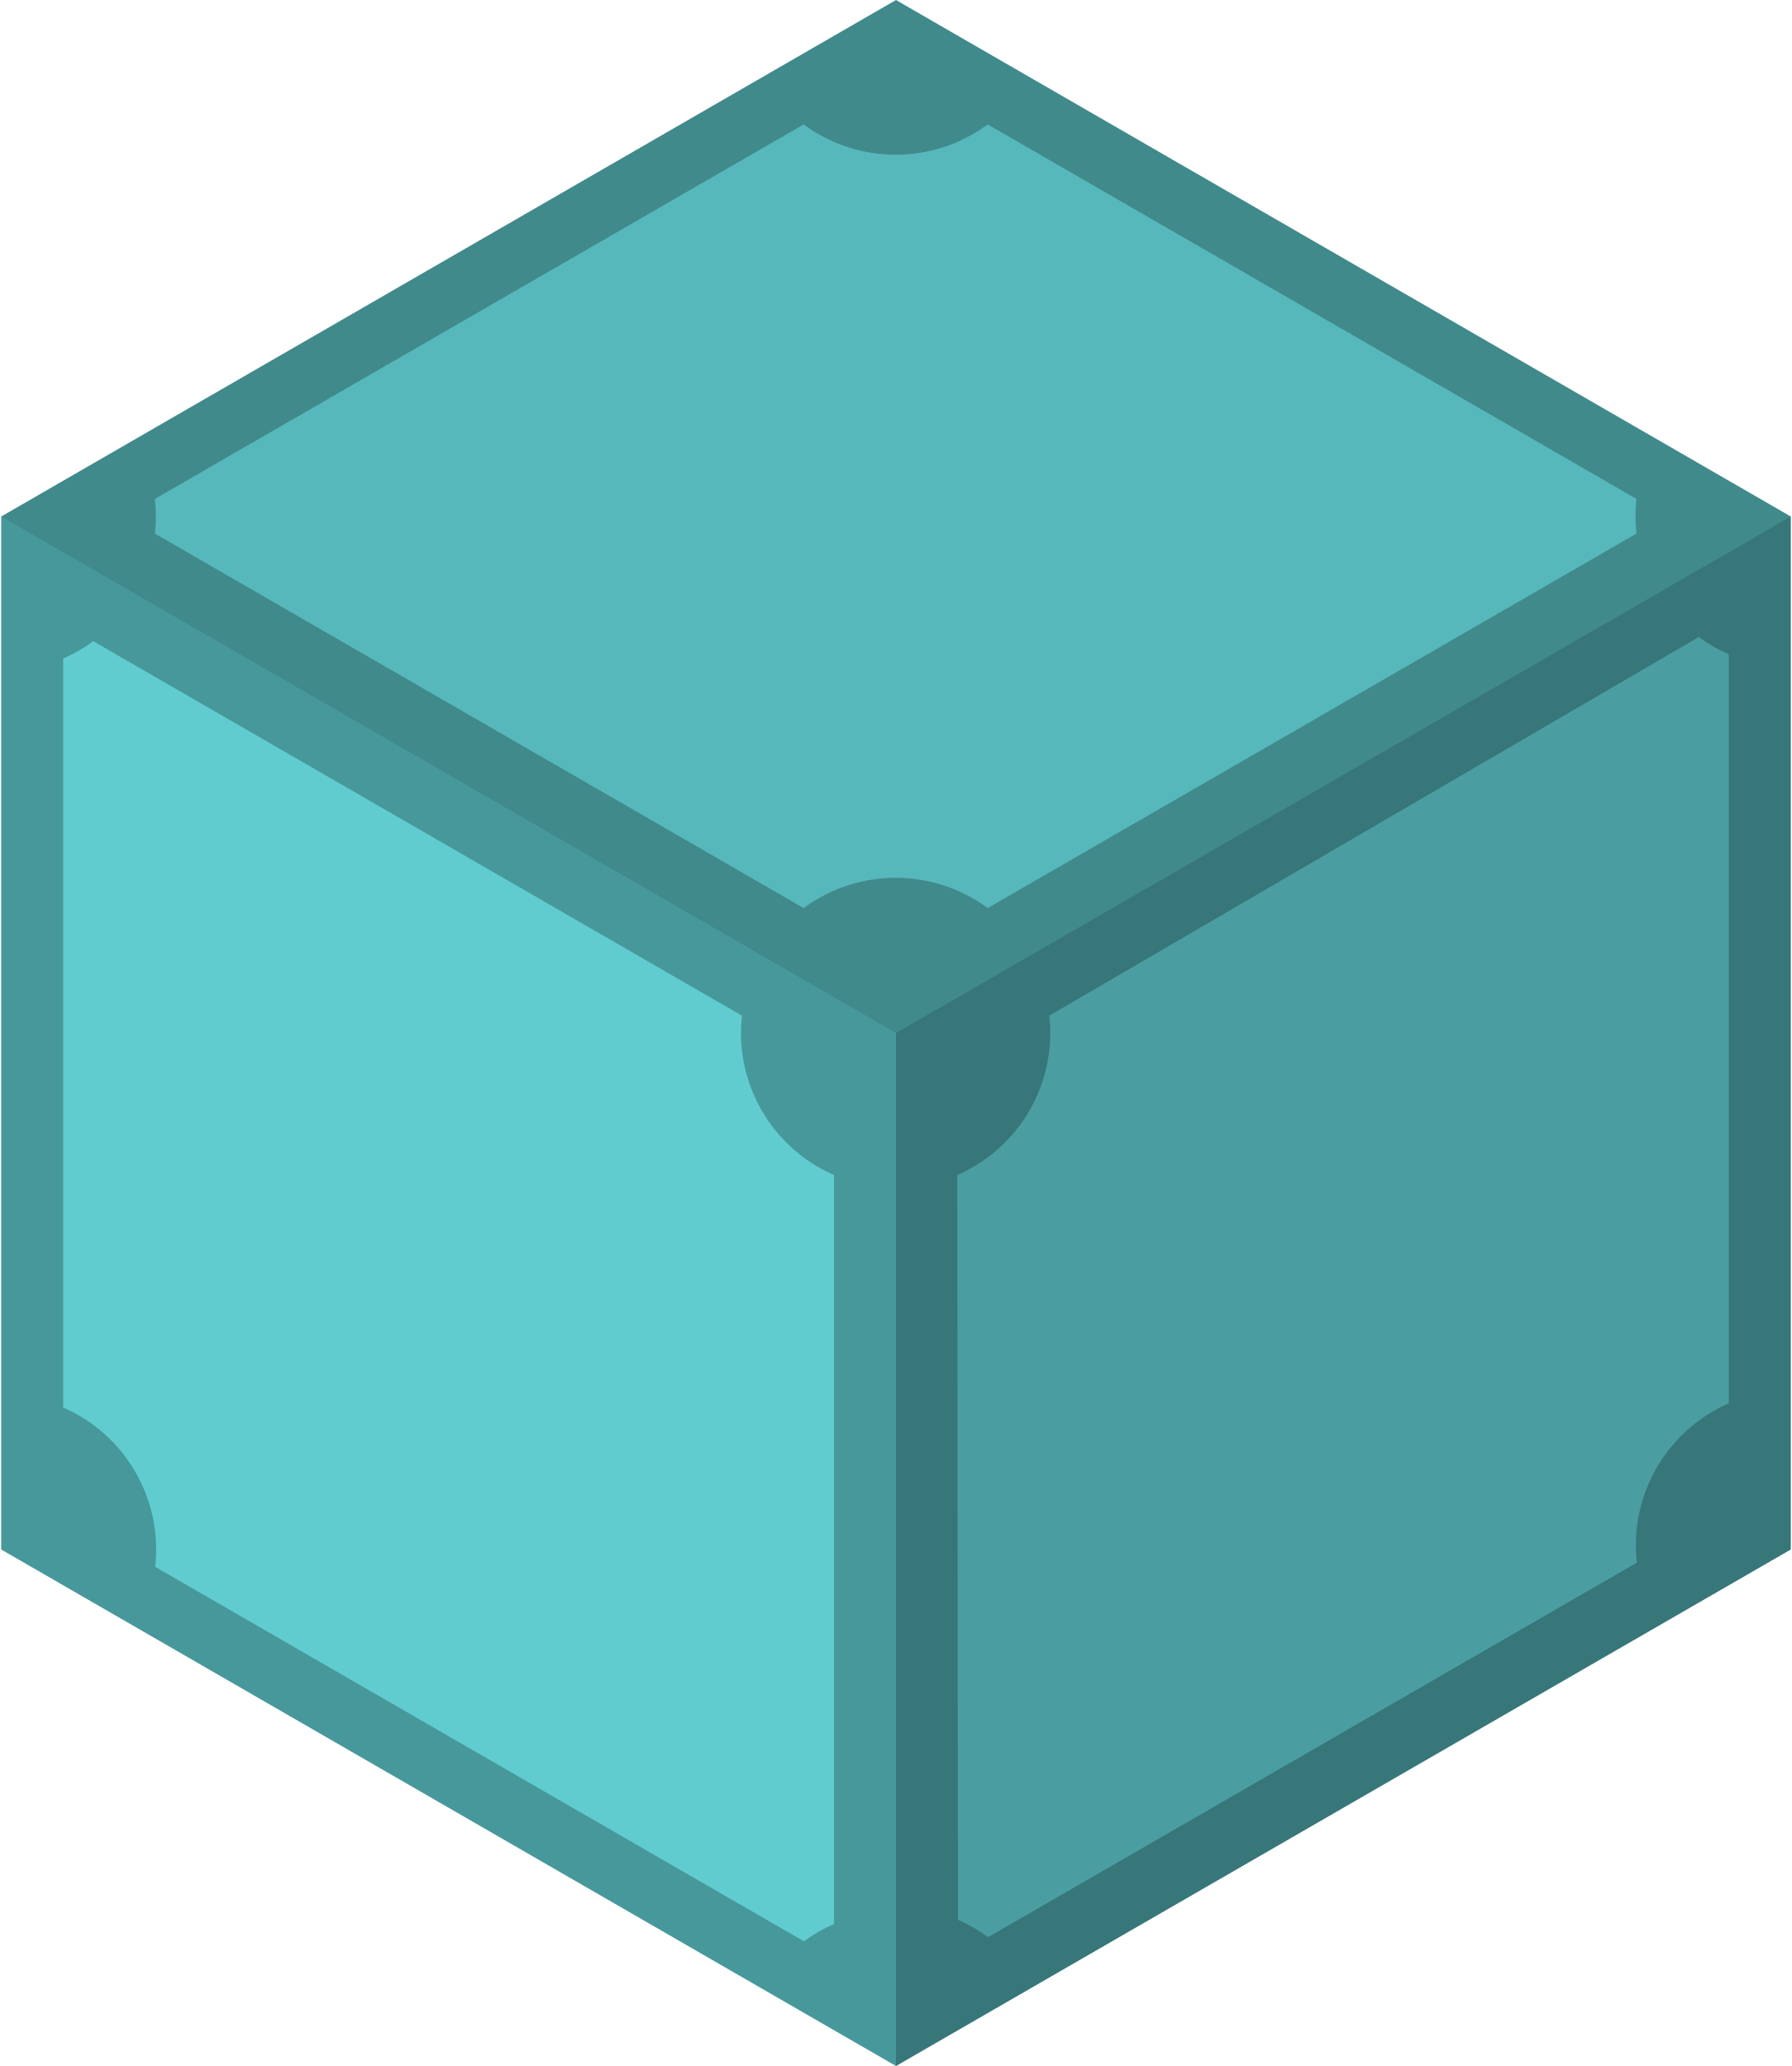
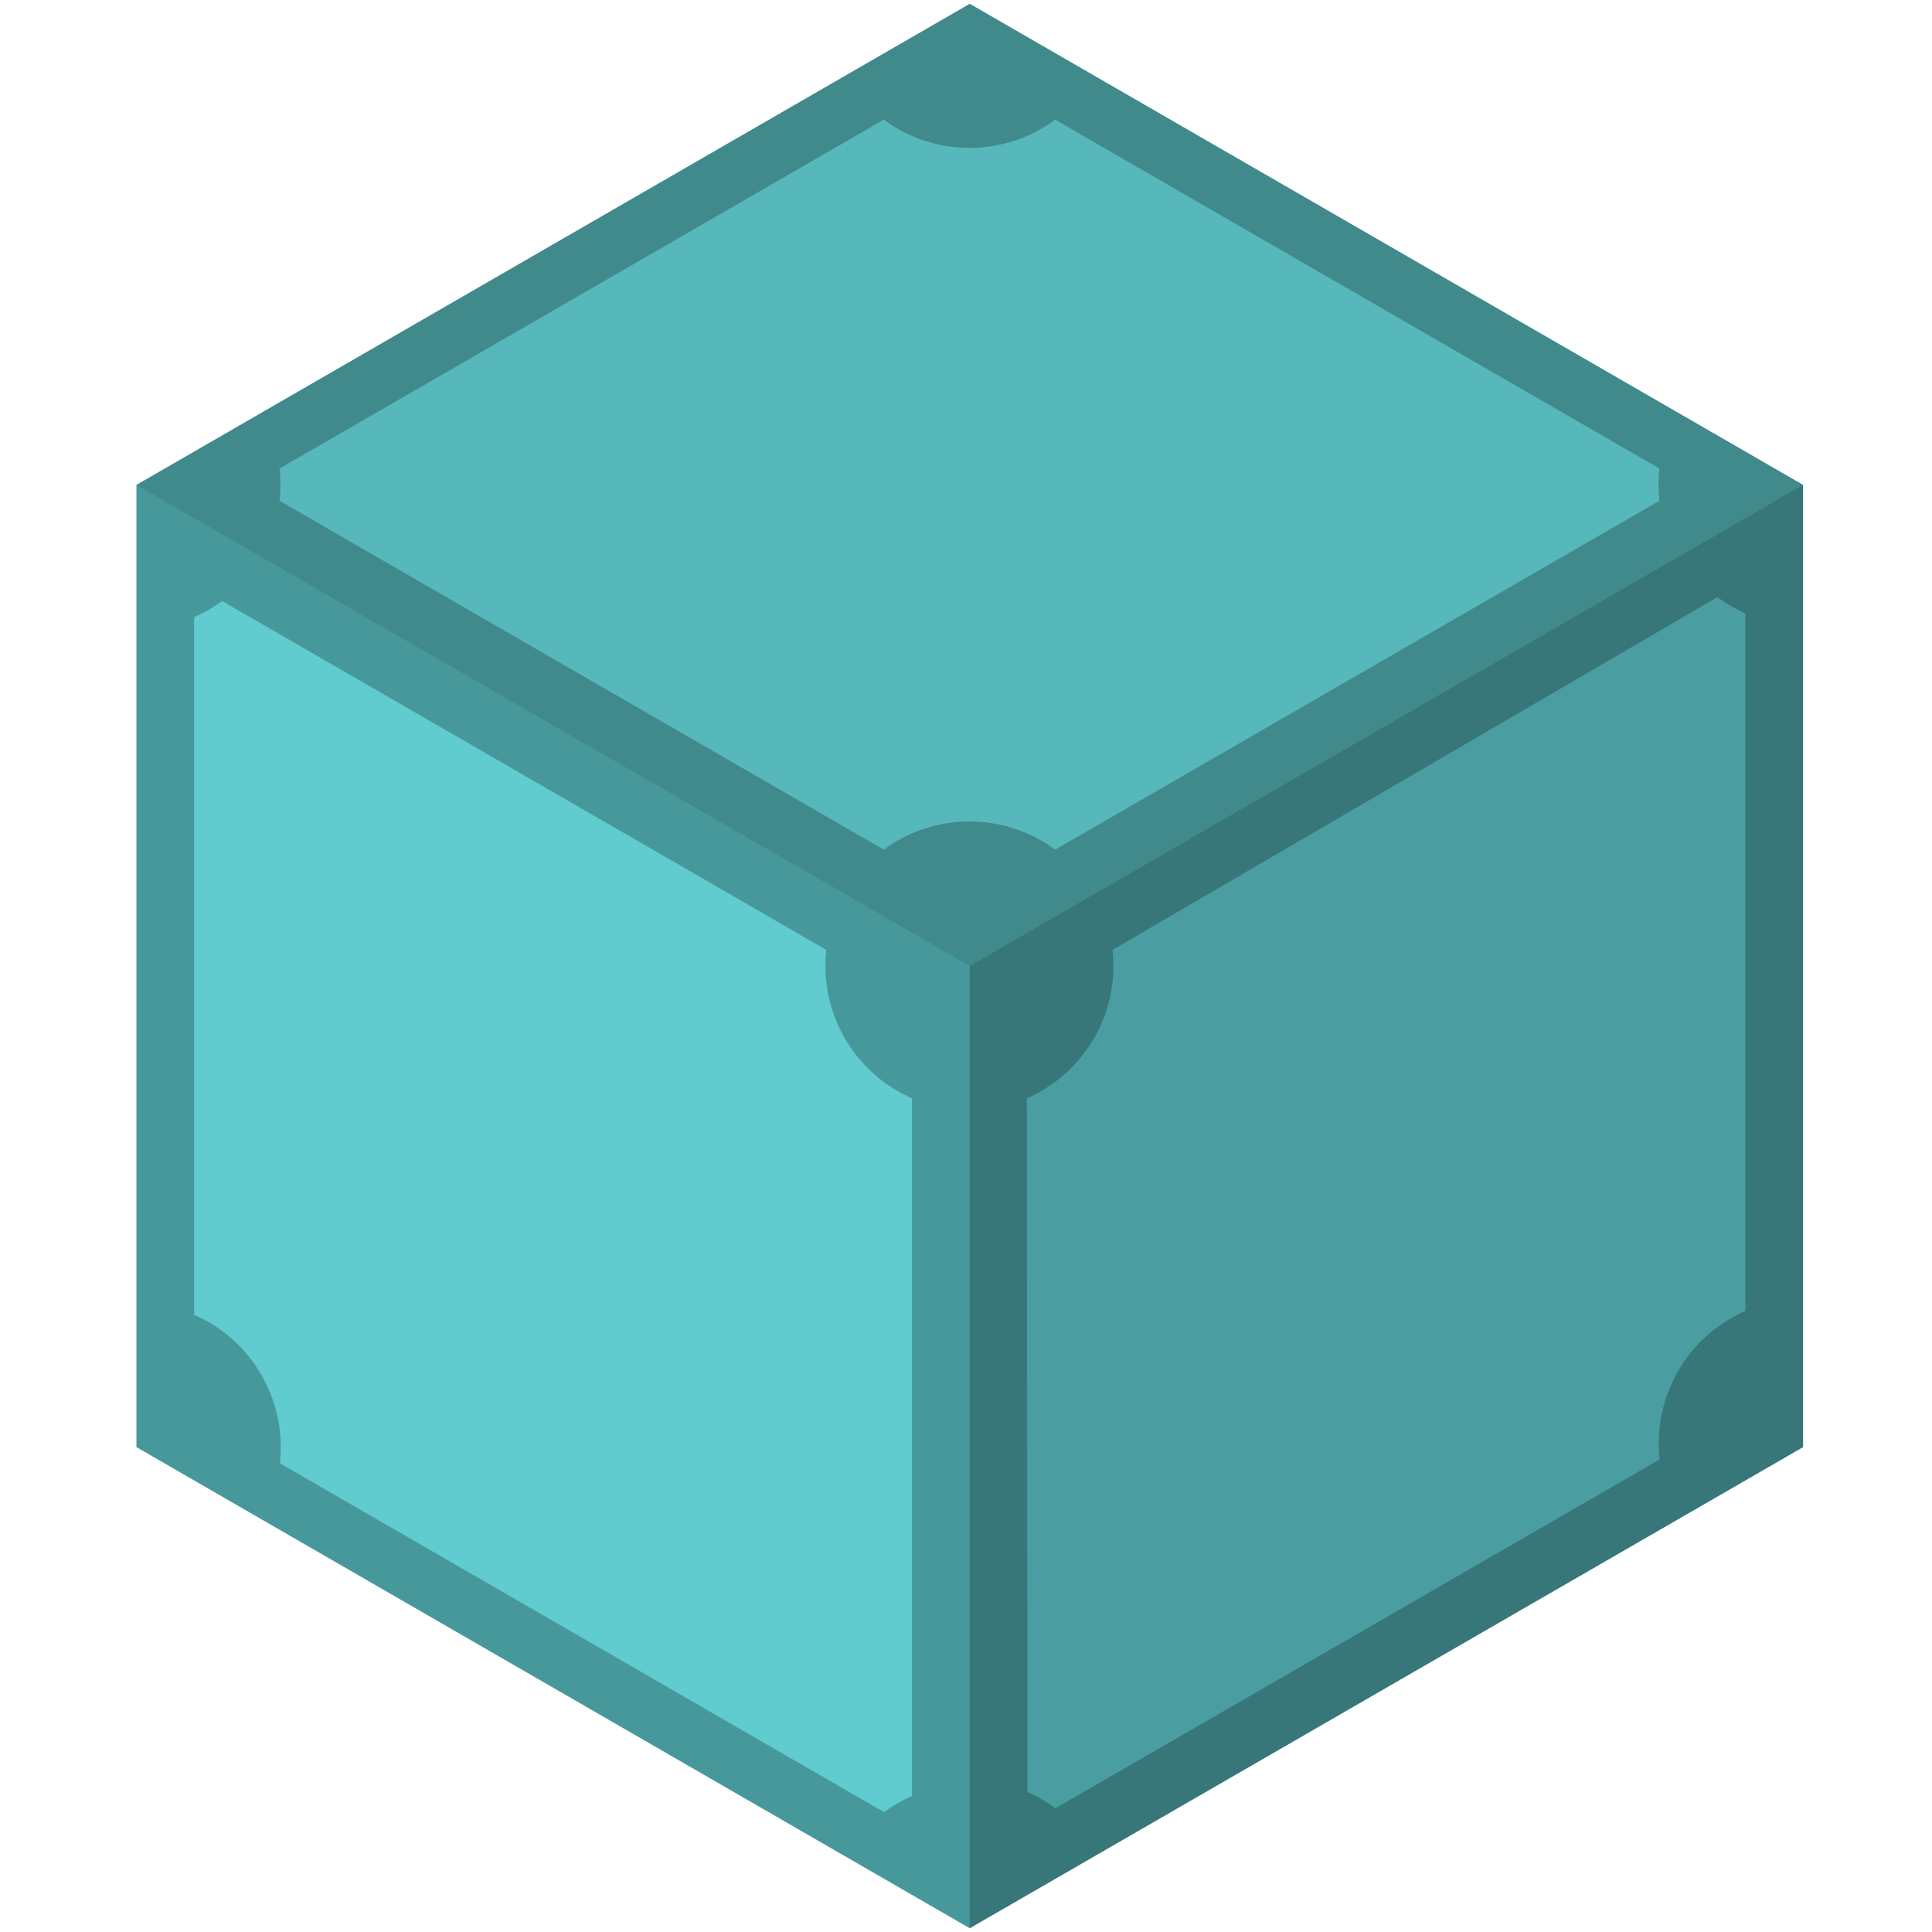
- <svg xmlns="http://www.w3.org/2000/svg" width="444" height="512" viewBox="0 0 444 512">
+ <svg xmlns="http://www.w3.org/2000/svg" width="514" height="514" viewBox="0 0 514 514">
  <g fill-rule="nonzero" fill="none">
-     <path fill="#4A9EA1" d="M.298 384l221.7 128 221.7-128V128L221.998.01l-221.7 128z" />
-     <path d="M199.113 30.84l-160.74 92.806a38.396 38.396 0 0 1 0 8.59l160.75 92.805c13.554-10 32.043-10 45.597 0l160.75-92.807a38.343 38.343 0 0 1-.001-8.588L244.729 30.84c-13.554 10.001-32.044 10.001-45.599 0h-.017zm221.79 127.03l-160.92 93.84c1.884 16.739-7.361 32.751-22.799 39.489l.18 184.58a38.386 38.386 0 0 1 7.439 4.294l160.75-92.805c-1.884-16.739 7.36-32.752 22.799-39.49v-185.61a38.397 38.397 0 0 1-7.44-4.294l-.009-.004zm-397.81 1.031a38.387 38.387 0 0 1-7.438 4.296v185.61c15.438 6.738 24.683 22.75 22.799 39.489l160.74 92.806a38.4 38.4 0 0 1 7.44-4.295v-185.61c-15.439-6.738-24.684-22.75-22.8-39.49l-160.74-92.81-.001.005z" fill="#63D3D7" />
+     <path fill="#4A9EA1" d="M36.298 385l221.7 128 221.7-128V129L257.998 1.01l-221.7 128z" />
+     <path d="M235.113 31.84l-160.74 92.806a38.396 38.396 0 0 1 0 8.59l160.75 92.805c13.554-10 32.043-10 45.597 0l160.75-92.807a38.343 38.343 0 0 1-.001-8.588L280.729 31.84c-13.554 10.001-32.044 10.001-45.599 0h-.017zm221.79 127.03l-160.92 93.84c1.884 16.739-7.361 32.751-22.799 39.489l.18 184.58a38.386 38.386 0 0 1 7.439 4.294l160.75-92.805c-1.884-16.739 7.36-32.752 22.799-39.49v-185.61a38.397 38.397 0 0 1-7.44-4.294l-.009-.004zm-397.81 1.031a38.387 38.387 0 0 1-7.438 4.296v185.61c15.438 6.738 24.683 22.75 22.799 39.489l160.74 92.806a38.4 38.4 0 0 1 7.44-4.295v-185.61c-15.439-6.738-24.684-22.75-22.8-39.49l-160.74-92.81-.001.005z" fill="#63D3D7" />
    <g fill="#000">
-       <path fill-opacity=".251" d="M222 512l221.7-128V128L222 256z" />
-       <path fill-opacity=".039" d="M222 512V256L.3 128v256z" />
-       <path fill-opacity=".13" d="M.298 128l221.7 128 221.7-128-221.7-128z" />
+       <path fill-opacity=".251" d="M258 513l221.7-128V129L258 257z" />
+       <path fill-opacity=".039" d="M258 513V257L36.3 129v256z" />
+       <path fill-opacity=".13" d="M36.298 129l221.7 128 221.7-128-221.7-128z" />
    </g>
  </g>
</svg>
